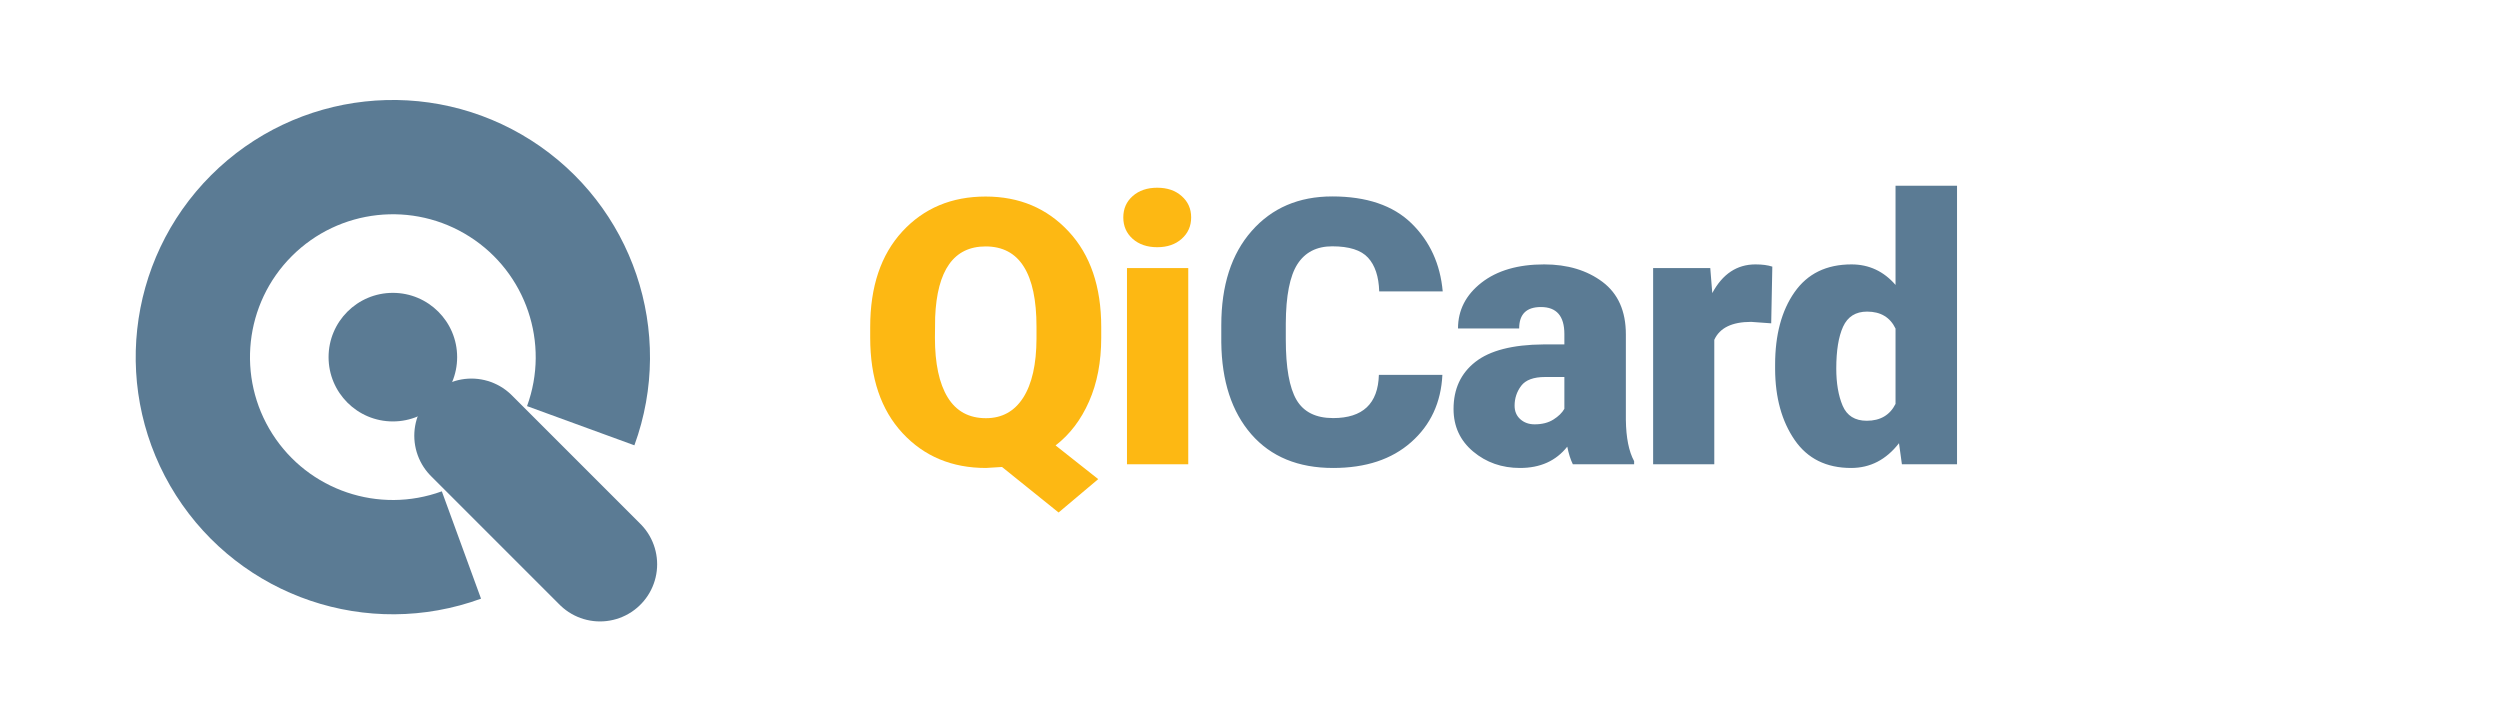
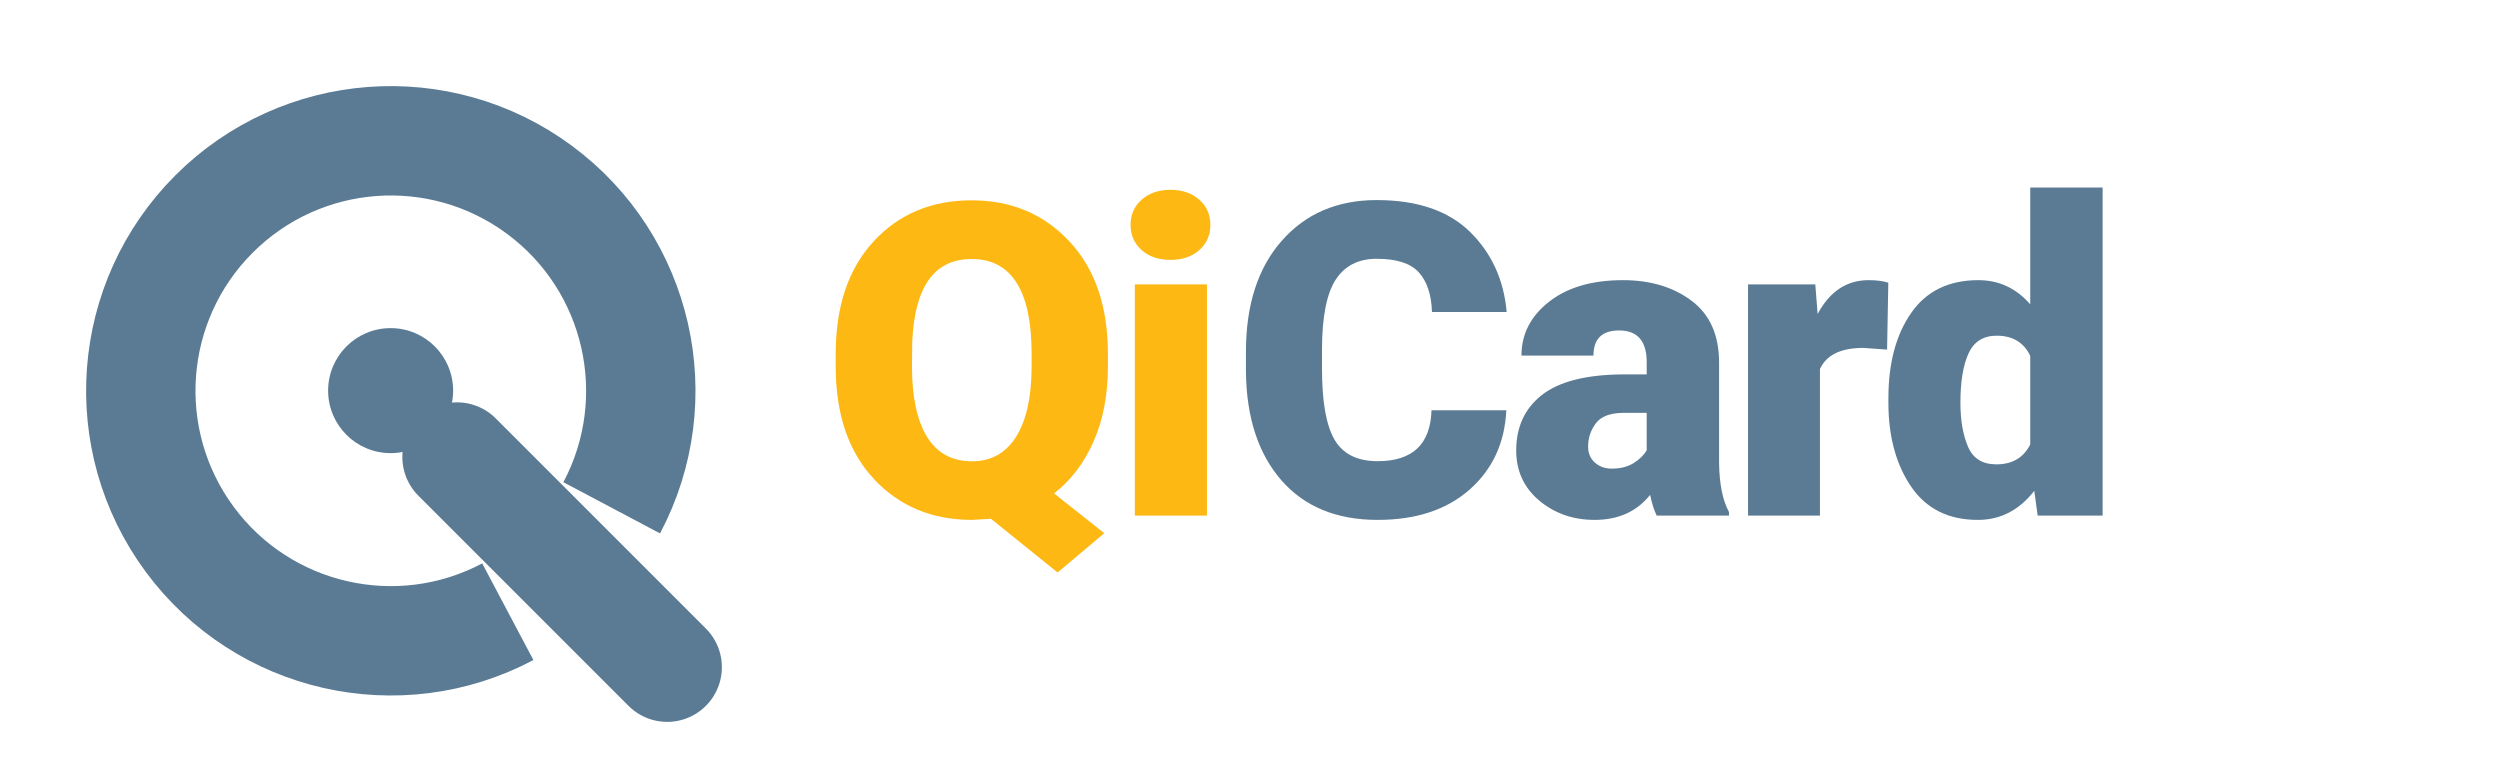
- <svg xmlns="http://www.w3.org/2000/svg" viewBox="0 0 350 100">
-   <g transform="translate(10, 5)">
-     <path d="M 54.6 71.3 A 28 28 0 1 1 71.3 54.6" stroke="#5B7B94" stroke-width="16" fill="none" stroke-linecap="butt" />
-     <circle cx="45" cy="45" r="9" fill="#5B7B94" />
-     <line x1="56" y1="56" x2="74" y2="74" stroke="#5B7B94" stroke-width="16" stroke-linecap="round" />
+ <svg xmlns="http://www.w3.org/2000/svg" viewBox="0 0 320 100">
+   <g transform="translate(5, 5)">
+     <path d="M 60.0 73.3 A 32 32 0 1 1 73.3 60.0" stroke="#5B7B94" stroke-width="14" fill="none" stroke-linecap="butt" />
+     <circle cx="45" cy="45" r="8" fill="#5B7B94" />
+     <line x1="53.5" y1="53.5" x2="80.4" y2="80.4" stroke="#5B7B94" stroke-width="14" stroke-linecap="round" />
  </g>
-   <text x="120" y="65" font-family="'Segoe UI', Roboto, Helvetica, Arial, sans-serif" font-weight="900" font-size="52" fill="#FDB813" letter-spacing="-1">
+   <text x="105" y="66" font-family="'Segoe UI', Roboto, Helvetica, Arial, sans-serif" font-weight="900" font-size="56" fill="#FDB813" letter-spacing="-1.5">
    Qi<tspan fill="#5B7B94">Card</tspan>
  </text>
</svg>
